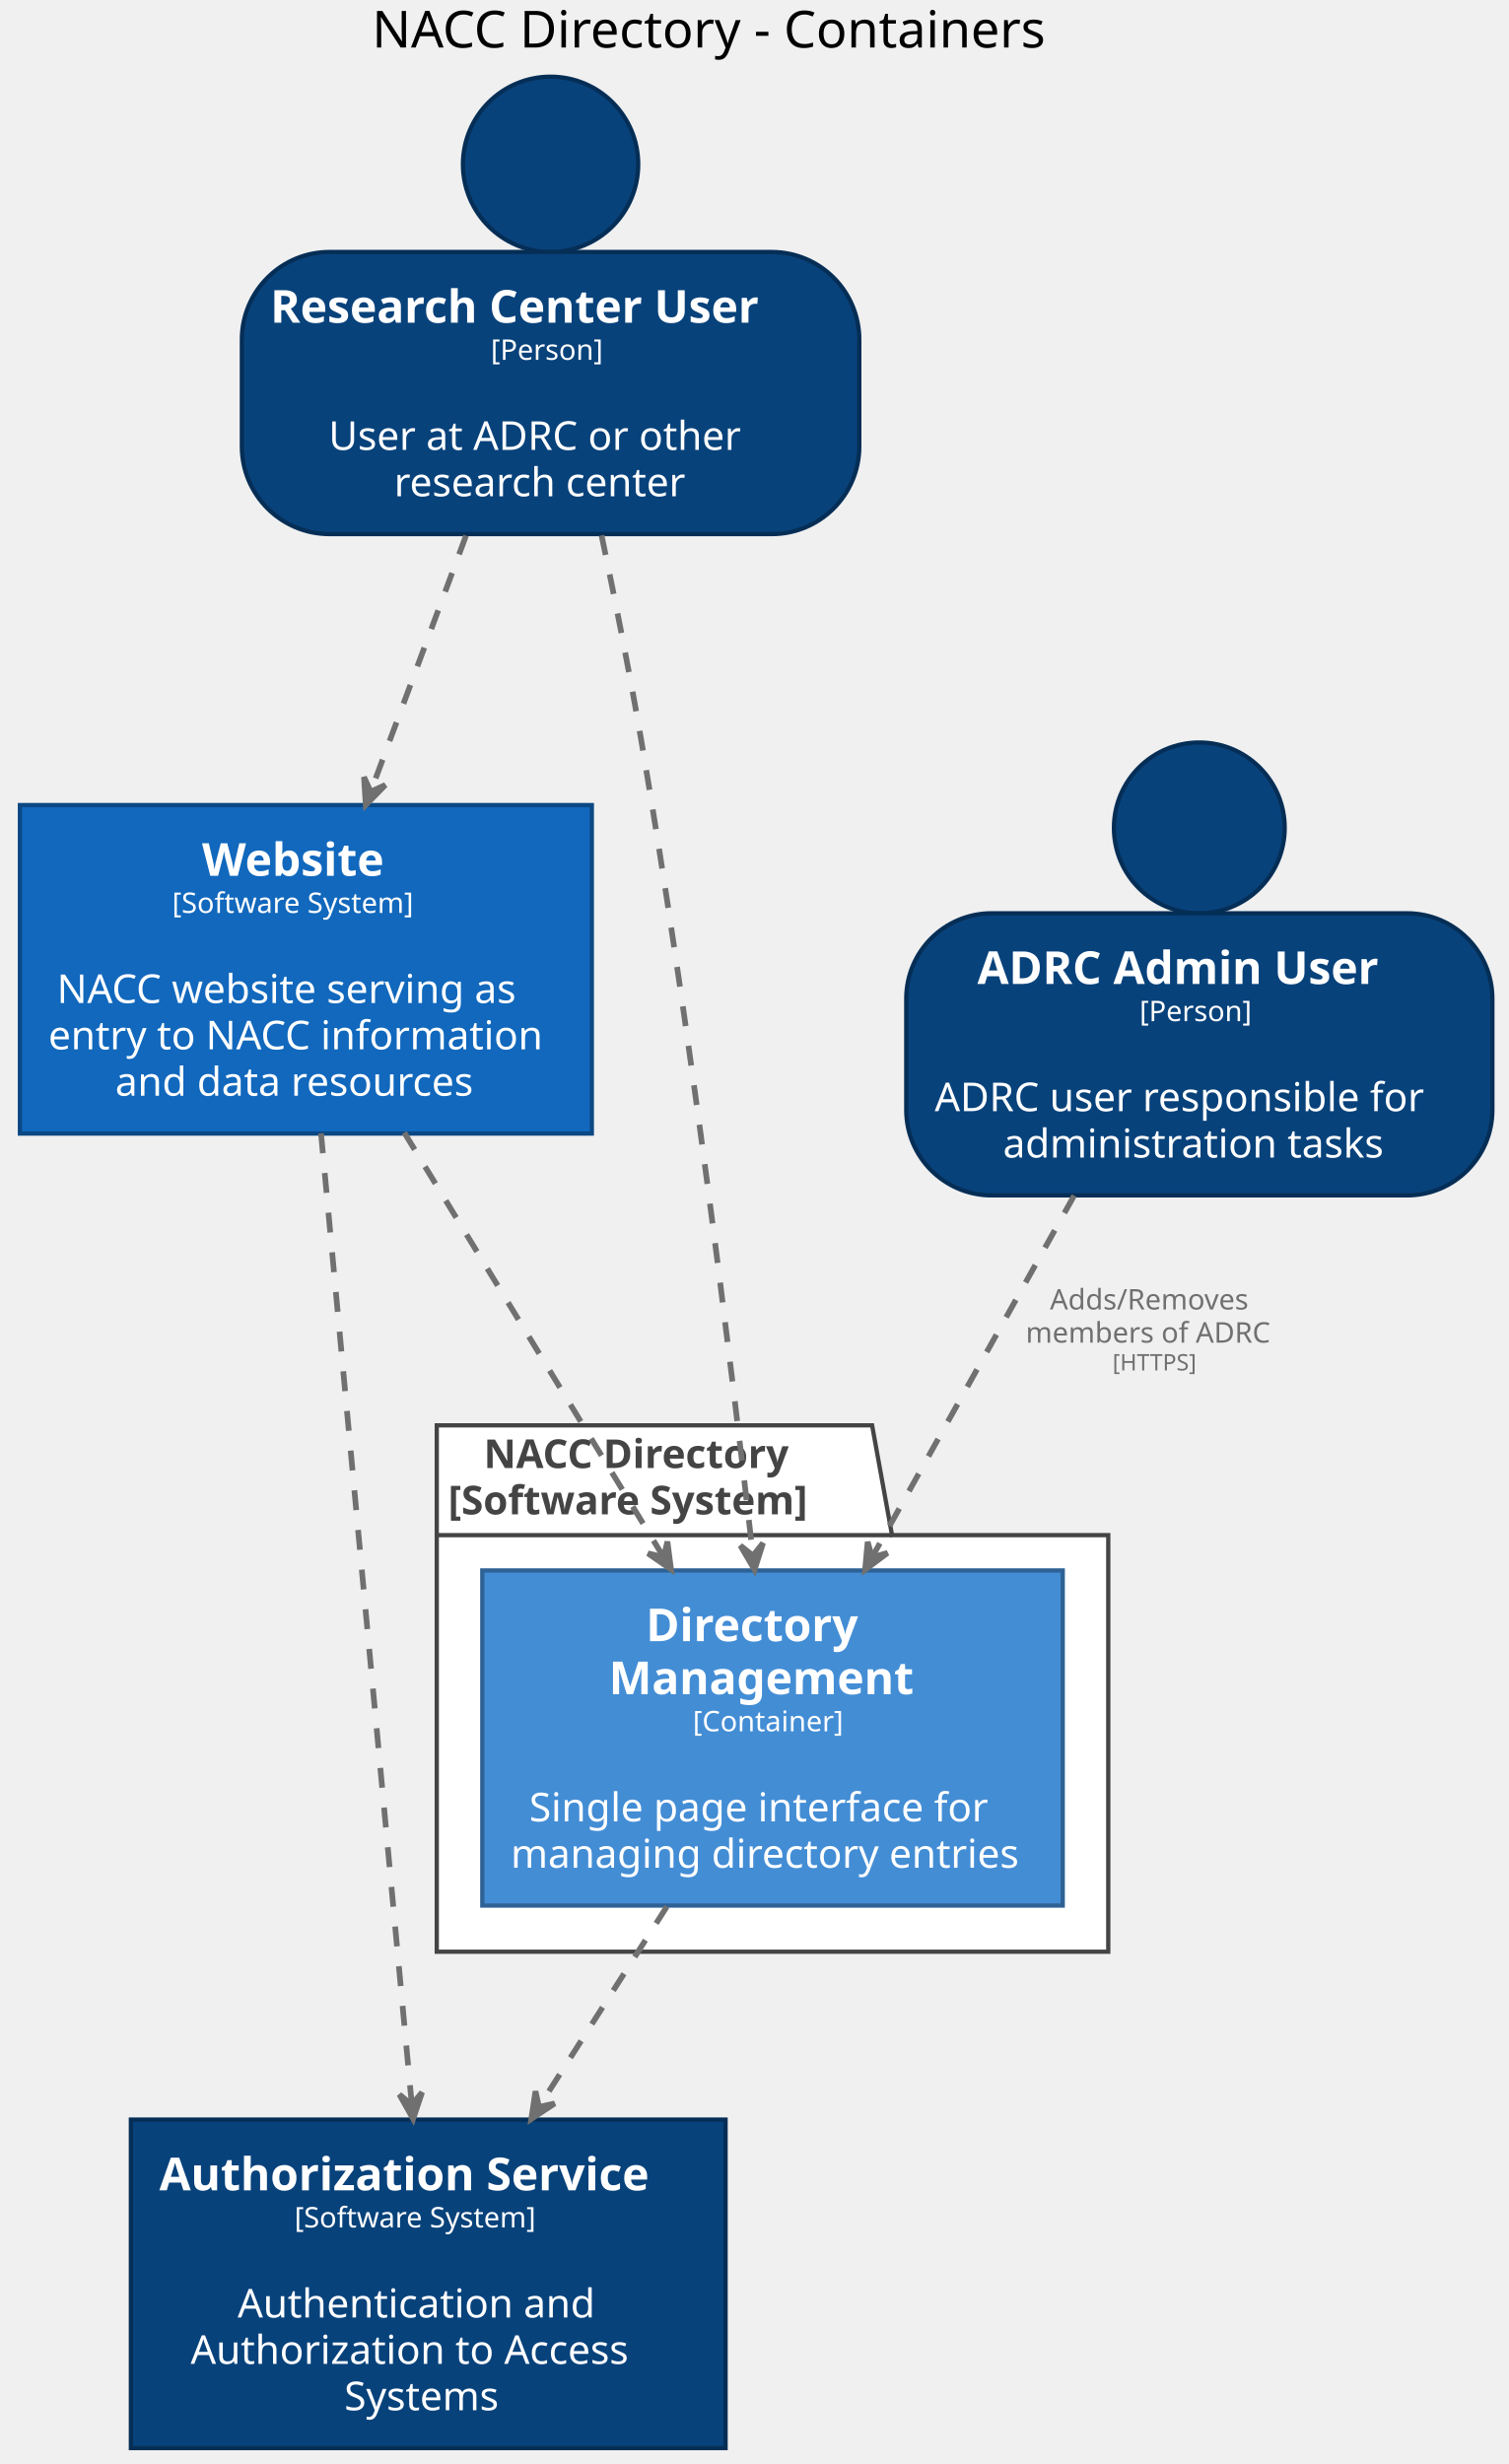
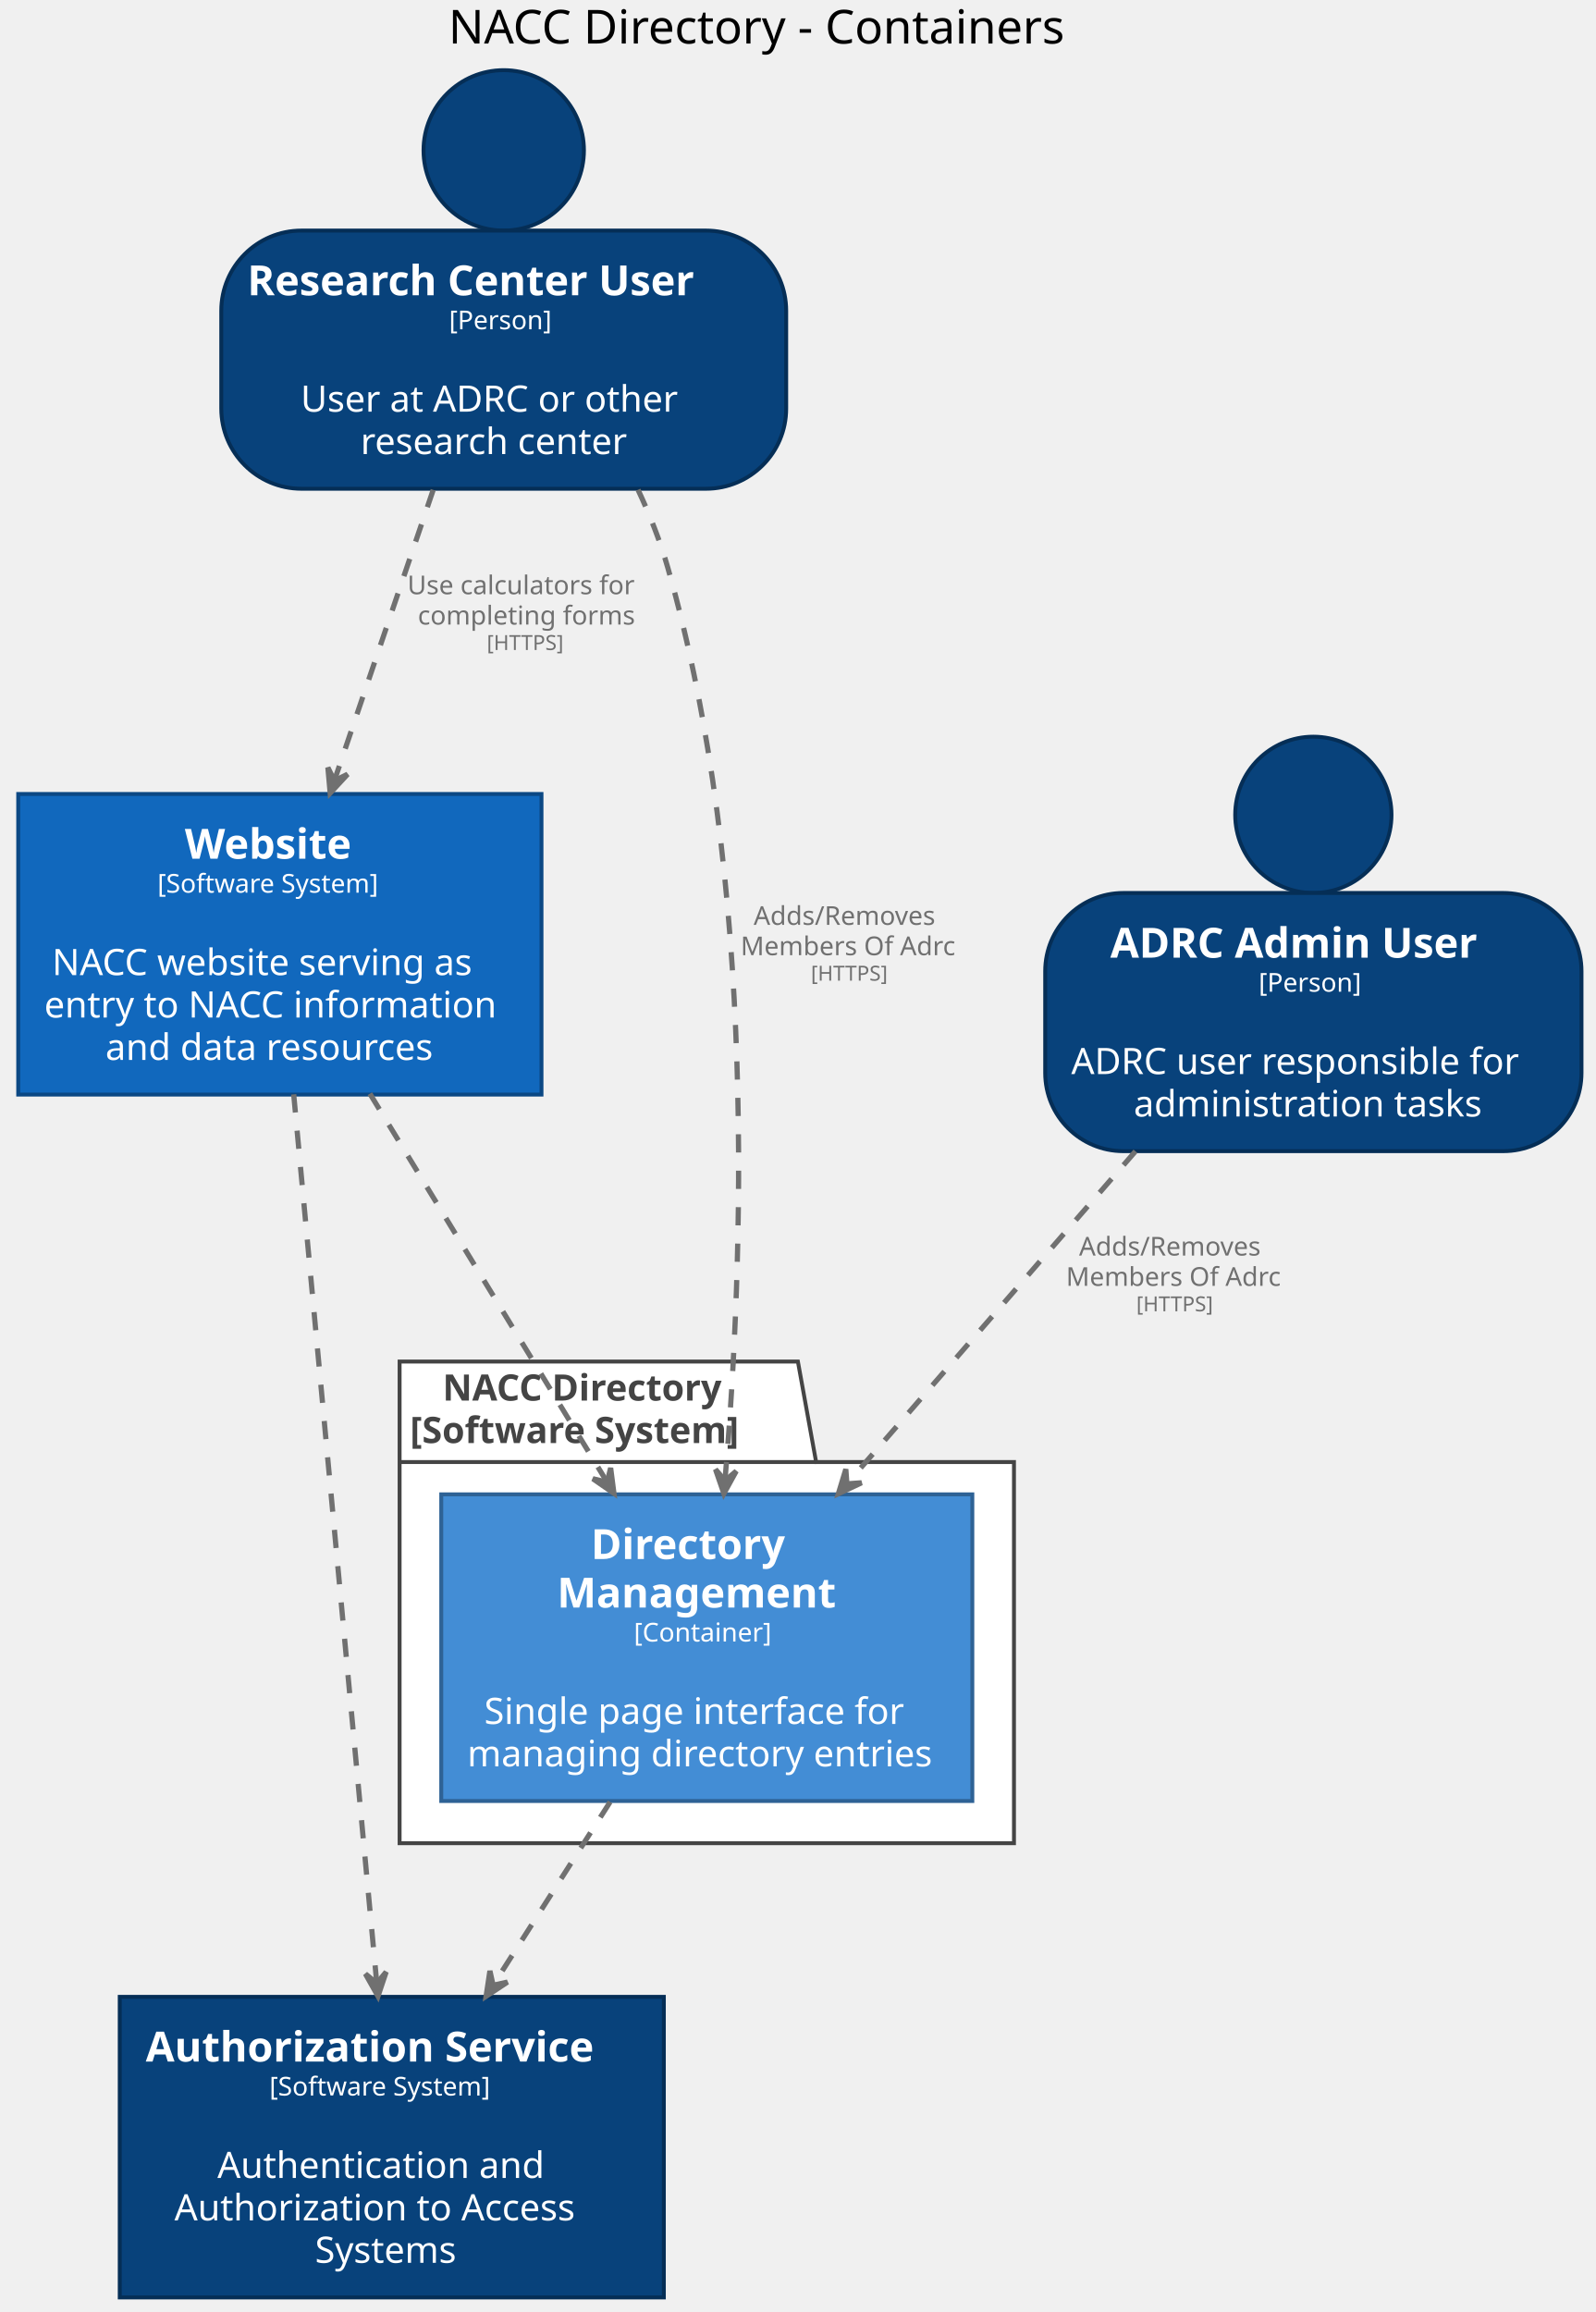
- <svg xmlns="http://www.w3.org/2000/svg" contentScriptType="application/ecmascript" contentStyleType="text/css" height="866px" preserveAspectRatio="none" style="width:530px;height:866px;background:#FFFFFF;" version="1.1" viewBox="0 0 530 866" width="530px" zoomAndPan="magnify">
+ <svg xmlns="http://www.w3.org/2000/svg" contentScriptType="application/ecmascript" contentStyleType="text/css" height="888px" preserveAspectRatio="none" style="width:613px;height:888px;background:#FFFFFF;" version="1.1" viewBox="0 0 613 888" width="613px" zoomAndPan="magnify">
  <defs />
  <g>
-     <text fill="#000000" font-family="sans-serif" font-size="18" lengthAdjust="spacing" textLength="256" x="130.75" y="16.708">NACC Directory - Containers</text>
-     <polygon fill="#FFFFFF" points="153.5,500.953,306.5,500.953,313.5,539.547,389.5,539.547,389.5,685.953,153.5,685.953,153.5,500.953" style="stroke:#444444;stroke-width:1.5;" />
-     <line style="stroke:#444444;stroke-width:1.5;" x1="153.5" x2="313.5" y1="539.547" y2="539.547" />
-     <text fill="#444444" font-family="sans-serif" font-size="14" font-weight="bold" lengthAdjust="spacing" textLength="122" x="170" y="515.948">NACC Directory</text>
-     <text fill="#444444" font-family="sans-serif" font-size="14" font-weight="bold" lengthAdjust="spacing" textLength="147" x="157.5" y="532.245">[Software System]</text>
-     <rect fill="#438DD5" height="117.781" style="stroke:#2E6295;stroke-width:1.5;" width="204" x="169.5" y="551.953" />
-     <text fill="#FFFFFF" font-family="sans-serif" font-size="16" font-weight="bold" lengthAdjust="spacing" textLength="83" x="227" y="576.805">Directory</text>
-     <text fill="#FFFFFF" font-family="sans-serif" font-size="16" font-weight="bold" lengthAdjust="spacing" textLength="115" x="214" y="595.43">Management</text>
-     <text fill="#FFFFFF" font-family="sans-serif" font-size="10" lengthAdjust="spacing" textLength="56" x="243.5" y="608.485">[Container]</text>
-     <text fill="#FFFFFF" font-family="sans-serif" font-size="14" lengthAdjust="spacing" textLength="0" x="273.5" y="623.839" />
-     <text fill="#FFFFFF" font-family="sans-serif" font-size="14" lengthAdjust="spacing" textLength="167" x="186" y="640.136">Single page interface for</text>
-     <text fill="#FFFFFF" font-family="sans-serif" font-size="14" lengthAdjust="spacing" textLength="184" x="179.5" y="656.433">managing directory entries</text>
-     <rect fill="#08427B" height="115.453" style="stroke:#052E56;stroke-width:1.5;" width="209" x="46" y="744.953" />
-     <text fill="#FFFFFF" font-family="sans-serif" font-size="16" font-weight="bold" lengthAdjust="spacing" textLength="189" x="56" y="769.805">Authorization Service</text>
-     <text fill="#FFFFFF" font-family="sans-serif" font-size="10" lengthAdjust="spacing" textLength="94" x="103.5" y="782.86">[Software System]</text>
-     <text fill="#FFFFFF" font-family="sans-serif" font-size="14" lengthAdjust="spacing" textLength="0" x="152.5" y="798.214" />
-     <text fill="#FFFFFF" font-family="sans-serif" font-size="14" lengthAdjust="spacing" textLength="130" x="83.5" y="814.511">Authentication and</text>
-     <text fill="#FFFFFF" font-family="sans-serif" font-size="14" lengthAdjust="spacing" textLength="163" x="67" y="830.808">Authorization to Access</text>
-     <text fill="#FFFFFF" font-family="sans-serif" font-size="14" lengthAdjust="spacing" textLength="59" x="121" y="847.105">Systems</text>
-     <rect fill="#1168BD" height="115.453" style="stroke:#0B4884;stroke-width:1.5;" width="201" x="7" y="282.953" />
-     <text fill="#FFFFFF" font-family="sans-serif" font-size="16" font-weight="bold" lengthAdjust="spacing" textLength="73" x="71" y="307.805">Website</text>
-     <text fill="#FFFFFF" font-family="sans-serif" font-size="10" lengthAdjust="spacing" textLength="94" x="60.5" y="320.86">[Software System]</text>
-     <text fill="#FFFFFF" font-family="sans-serif" font-size="14" lengthAdjust="spacing" textLength="0" x="109.5" y="336.214" />
-     <text fill="#FFFFFF" font-family="sans-serif" font-size="14" lengthAdjust="spacing" textLength="171" x="20" y="352.511">NACC website serving as</text>
-     <text fill="#FFFFFF" font-family="sans-serif" font-size="14" lengthAdjust="spacing" textLength="177" x="17" y="368.808">entry to NACC information</text>
-     <text fill="#FFFFFF" font-family="sans-serif" font-size="14" lengthAdjust="spacing" textLength="134" x="40.5" y="385.104">and data resources</text>
+     <text fill="#000000" font-family="sans-serif" font-size="18" lengthAdjust="spacing" textLength="256" x="172.25" y="16.708">NACC Directory - Containers</text>
+     <polygon fill="#FFFFFF" points="153.5,522.953,306.5,522.953,313.5,561.547,389.5,561.547,389.5,707.953,153.5,707.953,153.5,522.953" style="stroke:#444444;stroke-width:1.5;" />
+     <line style="stroke:#444444;stroke-width:1.5;" x1="153.5" x2="313.5" y1="561.547" y2="561.547" />
+     <text fill="#444444" font-family="sans-serif" font-size="14" font-weight="bold" lengthAdjust="spacing" textLength="122" x="170" y="537.948">NACC Directory</text>
+     <text fill="#444444" font-family="sans-serif" font-size="14" font-weight="bold" lengthAdjust="spacing" textLength="147" x="157.5" y="554.245">[Software System]</text>
+     <rect fill="#438DD5" height="117.781" style="stroke:#2E6295;stroke-width:1.5;" width="204" x="169.5" y="573.953" />
+     <text fill="#FFFFFF" font-family="sans-serif" font-size="16" font-weight="bold" lengthAdjust="spacing" textLength="83" x="227" y="598.805">Directory</text>
+     <text fill="#FFFFFF" font-family="sans-serif" font-size="16" font-weight="bold" lengthAdjust="spacing" textLength="115" x="214" y="617.43">Management</text>
+     <text fill="#FFFFFF" font-family="sans-serif" font-size="10" lengthAdjust="spacing" textLength="56" x="243.5" y="630.485">[Container]</text>
+     <text fill="#FFFFFF" font-family="sans-serif" font-size="14" lengthAdjust="spacing" textLength="0" x="273.5" y="645.839" />
+     <text fill="#FFFFFF" font-family="sans-serif" font-size="14" lengthAdjust="spacing" textLength="167" x="186" y="662.136">Single page interface for</text>
+     <text fill="#FFFFFF" font-family="sans-serif" font-size="14" lengthAdjust="spacing" textLength="184" x="179.5" y="678.433">managing directory entries</text>
+     <rect fill="#08427B" height="115.453" style="stroke:#052E56;stroke-width:1.5;" width="209" x="46" y="766.953" />
+     <text fill="#FFFFFF" font-family="sans-serif" font-size="16" font-weight="bold" lengthAdjust="spacing" textLength="189" x="56" y="791.805">Authorization Service</text>
+     <text fill="#FFFFFF" font-family="sans-serif" font-size="10" lengthAdjust="spacing" textLength="94" x="103.5" y="804.86">[Software System]</text>
+     <text fill="#FFFFFF" font-family="sans-serif" font-size="14" lengthAdjust="spacing" textLength="0" x="152.5" y="820.214" />
+     <text fill="#FFFFFF" font-family="sans-serif" font-size="14" lengthAdjust="spacing" textLength="130" x="83.5" y="836.511">Authentication and</text>
+     <text fill="#FFFFFF" font-family="sans-serif" font-size="14" lengthAdjust="spacing" textLength="163" x="67" y="852.808">Authorization to Access</text>
+     <text fill="#FFFFFF" font-family="sans-serif" font-size="14" lengthAdjust="spacing" textLength="59" x="121" y="869.105">Systems</text>
+     <rect fill="#1168BD" height="115.453" style="stroke:#0B4884;stroke-width:1.5;" width="201" x="7" y="304.953" />
+     <text fill="#FFFFFF" font-family="sans-serif" font-size="16" font-weight="bold" lengthAdjust="spacing" textLength="73" x="71" y="329.805">Website</text>
+     <text fill="#FFFFFF" font-family="sans-serif" font-size="10" lengthAdjust="spacing" textLength="94" x="60.5" y="342.86">[Software System]</text>
+     <text fill="#FFFFFF" font-family="sans-serif" font-size="14" lengthAdjust="spacing" textLength="0" x="109.5" y="358.214" />
+     <text fill="#FFFFFF" font-family="sans-serif" font-size="14" lengthAdjust="spacing" textLength="171" x="20" y="374.511">NACC website serving as</text>
+     <text fill="#FFFFFF" font-family="sans-serif" font-size="14" lengthAdjust="spacing" textLength="177" x="17" y="390.808">entry to NACC information</text>
+     <text fill="#FFFFFF" font-family="sans-serif" font-size="14" lengthAdjust="spacing" textLength="134" x="40.5" y="407.104">and data resources</text>
    <ellipse cx="193.5" cy="57.757" fill="#08427B" rx="30.804" ry="30.804" style="stroke:#052E56;stroke-width:1.5;" />
    <rect fill="#08427B" height="99.156" rx="30.804" ry="30.804" style="stroke:#052E56;stroke-width:1.5;" width="217" x="85" y="88.561" />
    <text fill="#FFFFFF" font-family="sans-serif" font-size="16" font-weight="bold" lengthAdjust="spacing" textLength="197" x="95" y="113.413">Research Center User</text>
    <text fill="#FFFFFF" font-family="sans-serif" font-size="10" lengthAdjust="spacing" textLength="42" x="172.5" y="126.469">[Person]</text>
    <text fill="#FFFFFF" font-family="sans-serif" font-size="14" lengthAdjust="spacing" textLength="0" x="195.5" y="141.822" />
    <text fill="#FFFFFF" font-family="sans-serif" font-size="14" lengthAdjust="spacing" textLength="152" x="115.5" y="158.119">User at ADRC or other</text>
    <text fill="#FFFFFF" font-family="sans-serif" font-size="14" lengthAdjust="spacing" textLength="110" x="138.5" y="174.416">research center</text>
-     <ellipse cx="421.5" cy="290.966" fill="#08427B" rx="30.013" ry="30.013" style="stroke:#052E56;stroke-width:1.5;" />
-     <rect fill="#08427B" height="99.156" rx="30.013" ry="30.013" style="stroke:#052E56;stroke-width:1.5;" width="206" x="318.5" y="320.98" />
-     <text fill="#FFFFFF" font-family="sans-serif" font-size="16" font-weight="bold" lengthAdjust="spacing" textLength="156" x="343.5" y="345.831">ADRC Admin User</text>
-     <text fill="#FFFFFF" font-family="sans-serif" font-size="10" lengthAdjust="spacing" textLength="42" x="400.5" y="358.887">[Person]</text>
-     <text fill="#FFFFFF" font-family="sans-serif" font-size="14" lengthAdjust="spacing" textLength="0" x="423.5" y="374.24" />
-     <text fill="#FFFFFF" font-family="sans-serif" font-size="14" lengthAdjust="spacing" textLength="182" x="328.5" y="390.537">ADRC user responsible for</text>
-     <text fill="#FFFFFF" font-family="sans-serif" font-size="14" lengthAdjust="spacing" textLength="138" x="352.5" y="406.834">administration tasks</text>
-     <path d="M142.08,398.063 C168.75,441.743 205.63,502.113 233.2,547.243 " fill="none" id="Website-to-NACCDirectory.DirectoryManagement" style="stroke:#707070;stroke-width:2.0;stroke-dasharray:7.0,7.0;" />
-     <polygon fill="#707070" points="235.83,551.563,234.567,541.796,233.23,547.292,227.734,545.955,235.83,551.563" style="stroke:#707070;stroke-width:2.0;" />
-     <text fill="#000000" font-family="sans-serif" font-size="10" lengthAdjust="spacing" textLength="0" x="197.5" y="471.235" />
-     <path d="M163.78,188.273 C152.81,217.733 140.57,250.633 130.3,278.203 " fill="none" id="ResearchCenterUser-to-Website" style="stroke:#707070;stroke-width:2.0;stroke-dasharray:7.0,7.0;" />
-     <polygon fill="#707070" points="128.54,282.933,135.427,275.892,130.283,278.247,127.928,273.103,128.54,282.933" style="stroke:#707070;stroke-width:2.0;" />
-     <text fill="#000000" font-family="sans-serif" font-size="10" lengthAdjust="spacing" textLength="0" x="154.5" y="228.235" />
-     <path d="M211.42,188.173 C216.35,211.553 221.45,237.223 225.5,260.953 C242.43,360.183 256.61,476.193 264.58,546.313 " fill="none" id="ResearchCenterUser-to-NACCDirectory.DirectoryManagement" style="stroke:#707070;stroke-width:2.0;stroke-dasharray:7.0,7.0;" />
-     <polygon fill="#707070" points="265.19,551.703,268.163,542.314,264.633,546.734,260.212,543.205,265.19,551.703" style="stroke:#707070;stroke-width:2.0;" />
-     <text fill="#000000" font-family="sans-serif" font-size="10" lengthAdjust="spacing" textLength="0" x="251.5" y="344.235" />
-     <path d="M377.51,420.193 C354.91,460.643 327.76,509.243 306.59,547.133 " fill="none" id="ADRCAdminUser-to-NACCDirectory.DirectoryManagement" style="stroke:#707070;stroke-width:2.0;stroke-dasharray:7.0,7.0;" />
-     <polygon fill="#707070" points="304.04,551.703,311.922,545.798,306.479,547.338,304.939,541.895,304.04,551.703" style="stroke:#707070;stroke-width:2.0;" />
-     <text fill="#707070" font-family="sans-serif" font-size="10" lengthAdjust="spacing" textLength="73" x="369" y="460.235">Adds/Removes</text>
-     <text fill="#707070" font-family="sans-serif" font-size="10" lengthAdjust="spacing" textLength="93" x="360.5" y="471.876">members of ADRC</text>
-     <text fill="#707070" font-family="sans-serif" font-size="8" lengthAdjust="spacing" textLength="32" x="391" y="481.66">[HTTPS]</text>
-     <path d="M234.37,670.093 C220.18,692.333 203.95,717.743 189.57,740.263 " fill="none" id="NACCDirectory.DirectoryManagement-to-AuthorizationService" style="stroke:#707070;stroke-width:2.0;stroke-dasharray:7.0,7.0;" />
-     <polygon fill="#707070" points="186.73,744.723,194.94,739.283,189.417,740.507,188.194,734.984,186.73,744.723" style="stroke:#707070;stroke-width:2.0;" />
-     <text fill="#000000" font-family="sans-serif" font-size="10" lengthAdjust="spacing" textLength="0" x="214.5" y="712.235" />
-     <path d="M112.82,398.323 C120.93,485.133 136.35,650.073 144.73,739.713 " fill="none" id="Website-to-AuthorizationService" style="stroke:#707070;stroke-width:2.0;stroke-dasharray:7.0,7.0;" />
-     <polygon fill="#707070" points="145.2,744.713,148.333,735.376,144.728,739.736,140.368,736.131,145.2,744.713" style="stroke:#707070;stroke-width:2.0;" />
-     <text fill="#000000" font-family="sans-serif" font-size="10" lengthAdjust="spacing" textLength="0" x="143.5" y="614.735" />
+     <ellipse cx="504.5" cy="312.966" fill="#08427B" rx="30.013" ry="30.013" style="stroke:#052E56;stroke-width:1.5;" />
+     <rect fill="#08427B" height="99.156" rx="30.013" ry="30.013" style="stroke:#052E56;stroke-width:1.5;" width="206" x="401.5" y="342.98" />
+     <text fill="#FFFFFF" font-family="sans-serif" font-size="16" font-weight="bold" lengthAdjust="spacing" textLength="156" x="426.5" y="367.831">ADRC Admin User</text>
+     <text fill="#FFFFFF" font-family="sans-serif" font-size="10" lengthAdjust="spacing" textLength="42" x="483.5" y="380.887">[Person]</text>
+     <text fill="#FFFFFF" font-family="sans-serif" font-size="14" lengthAdjust="spacing" textLength="0" x="506.5" y="396.24" />
+     <text fill="#FFFFFF" font-family="sans-serif" font-size="14" lengthAdjust="spacing" textLength="182" x="411.5" y="412.537">ADRC user responsible for</text>
+     <text fill="#FFFFFF" font-family="sans-serif" font-size="14" lengthAdjust="spacing" textLength="138" x="435.5" y="428.834">administration tasks</text>
+     <path d="M142.08,420.063 C168.75,463.743 205.63,524.113 233.2,569.243 " fill="none" id="Website-to-NACCDirectory.DirectoryManagement" style="stroke:#707070;stroke-width:2.0;stroke-dasharray:7.0,7.0;" />
+     <polygon fill="#707070" points="235.83,573.563,234.567,563.796,233.23,569.292,227.734,567.955,235.83,573.563" style="stroke:#707070;stroke-width:2.0;" />
+     <text fill="#000000" font-family="sans-serif" font-size="10" lengthAdjust="spacing" textLength="0" x="197.5" y="493.235" />
+     <path d="M166.41,188.153 C154.16,224.193 139.91,266.113 128.49,299.703 " fill="none" id="ResearchCenterUser-to-Website" style="stroke:#707070;stroke-width:2.0;stroke-dasharray:7.0,7.0;" />
+     <polygon fill="#707070" points="126.83,304.603,133.523,297.378,128.445,299.871,125.952,294.793,126.83,304.603" style="stroke:#707070;stroke-width:2.0;" />
+     <text fill="#707070" font-family="sans-serif" font-size="10" lengthAdjust="spacing" textLength="90" x="156.5" y="228.235">Use calculators for</text>
+     <text fill="#707070" font-family="sans-serif" font-size="10" lengthAdjust="spacing" textLength="85" x="160.5" y="239.876">completing forms</text>
+     <text fill="#707070" font-family="sans-serif" font-size="8" lengthAdjust="spacing" textLength="32" x="187" y="249.66">[HTTPS]</text>
+     <path d="M245.09,188.113 C249.66,197.873 253.63,207.943 256.5,217.953 C290.92,338.033 285.54,485.743 278.52,568.313 " fill="none" id="ResearchCenterUser-to-NACCDirectory.DirectoryManagement" style="stroke:#707070;stroke-width:2.0;stroke-dasharray:7.0,7.0;" />
+     <polygon fill="#707070" points="278.06,573.663,282.818,565.04,278.489,568.682,274.848,564.353,278.06,573.663" style="stroke:#707070;stroke-width:2.0;" />
+     <text fill="#707070" font-family="sans-serif" font-size="10" lengthAdjust="spacing" textLength="73" x="289.5" y="355.235">Adds/Removes</text>
+     <text fill="#707070" font-family="sans-serif" font-size="10" lengthAdjust="spacing" textLength="86" x="284.5" y="366.876">Members Of Adrc</text>
+     <text fill="#707070" font-family="sans-serif" font-size="8" lengthAdjust="spacing" textLength="32" x="311.5" y="376.66">[HTTPS]</text>
+     <path d="M436.17,442.193 C400.93,482.803 358.55,531.643 325.61,569.593 " fill="none" id="ADRCAdminUser-to-NACCDirectory.DirectoryManagement" style="stroke:#707070;stroke-width:2.0;stroke-dasharray:7.0,7.0;" />
+     <polygon fill="#707070" points="322.05,573.703,330.961,569.509,325.319,569.92,324.908,564.278,322.05,573.703" style="stroke:#707070;stroke-width:2.0;" />
+     <text fill="#707070" font-family="sans-serif" font-size="10" lengthAdjust="spacing" textLength="73" x="414.5" y="482.235">Adds/Removes</text>
+     <text fill="#707070" font-family="sans-serif" font-size="10" lengthAdjust="spacing" textLength="86" x="409.5" y="493.876">Members Of Adrc</text>
+     <text fill="#707070" font-family="sans-serif" font-size="8" lengthAdjust="spacing" textLength="32" x="436.5" y="503.66">[HTTPS]</text>
+     <path d="M234.37,692.093 C220.18,714.333 203.95,739.743 189.57,762.263 " fill="none" id="NACCDirectory.DirectoryManagement-to-AuthorizationService" style="stroke:#707070;stroke-width:2.0;stroke-dasharray:7.0,7.0;" />
+     <polygon fill="#707070" points="186.73,766.723,194.94,761.283,189.417,762.507,188.194,756.984,186.73,766.723" style="stroke:#707070;stroke-width:2.0;" />
+     <text fill="#000000" font-family="sans-serif" font-size="10" lengthAdjust="spacing" textLength="0" x="214.5" y="734.235" />
+     <path d="M112.82,420.323 C120.93,507.133 136.35,672.073 144.73,761.713 " fill="none" id="Website-to-AuthorizationService" style="stroke:#707070;stroke-width:2.0;stroke-dasharray:7.0,7.0;" />
+     <polygon fill="#707070" points="145.2,766.713,148.333,757.376,144.728,761.736,140.368,758.131,145.2,766.713" style="stroke:#707070;stroke-width:2.0;" />
+     <text fill="#000000" font-family="sans-serif" font-size="10" lengthAdjust="spacing" textLength="0" x="143.5" y="636.735" />
  </g>
</svg>
